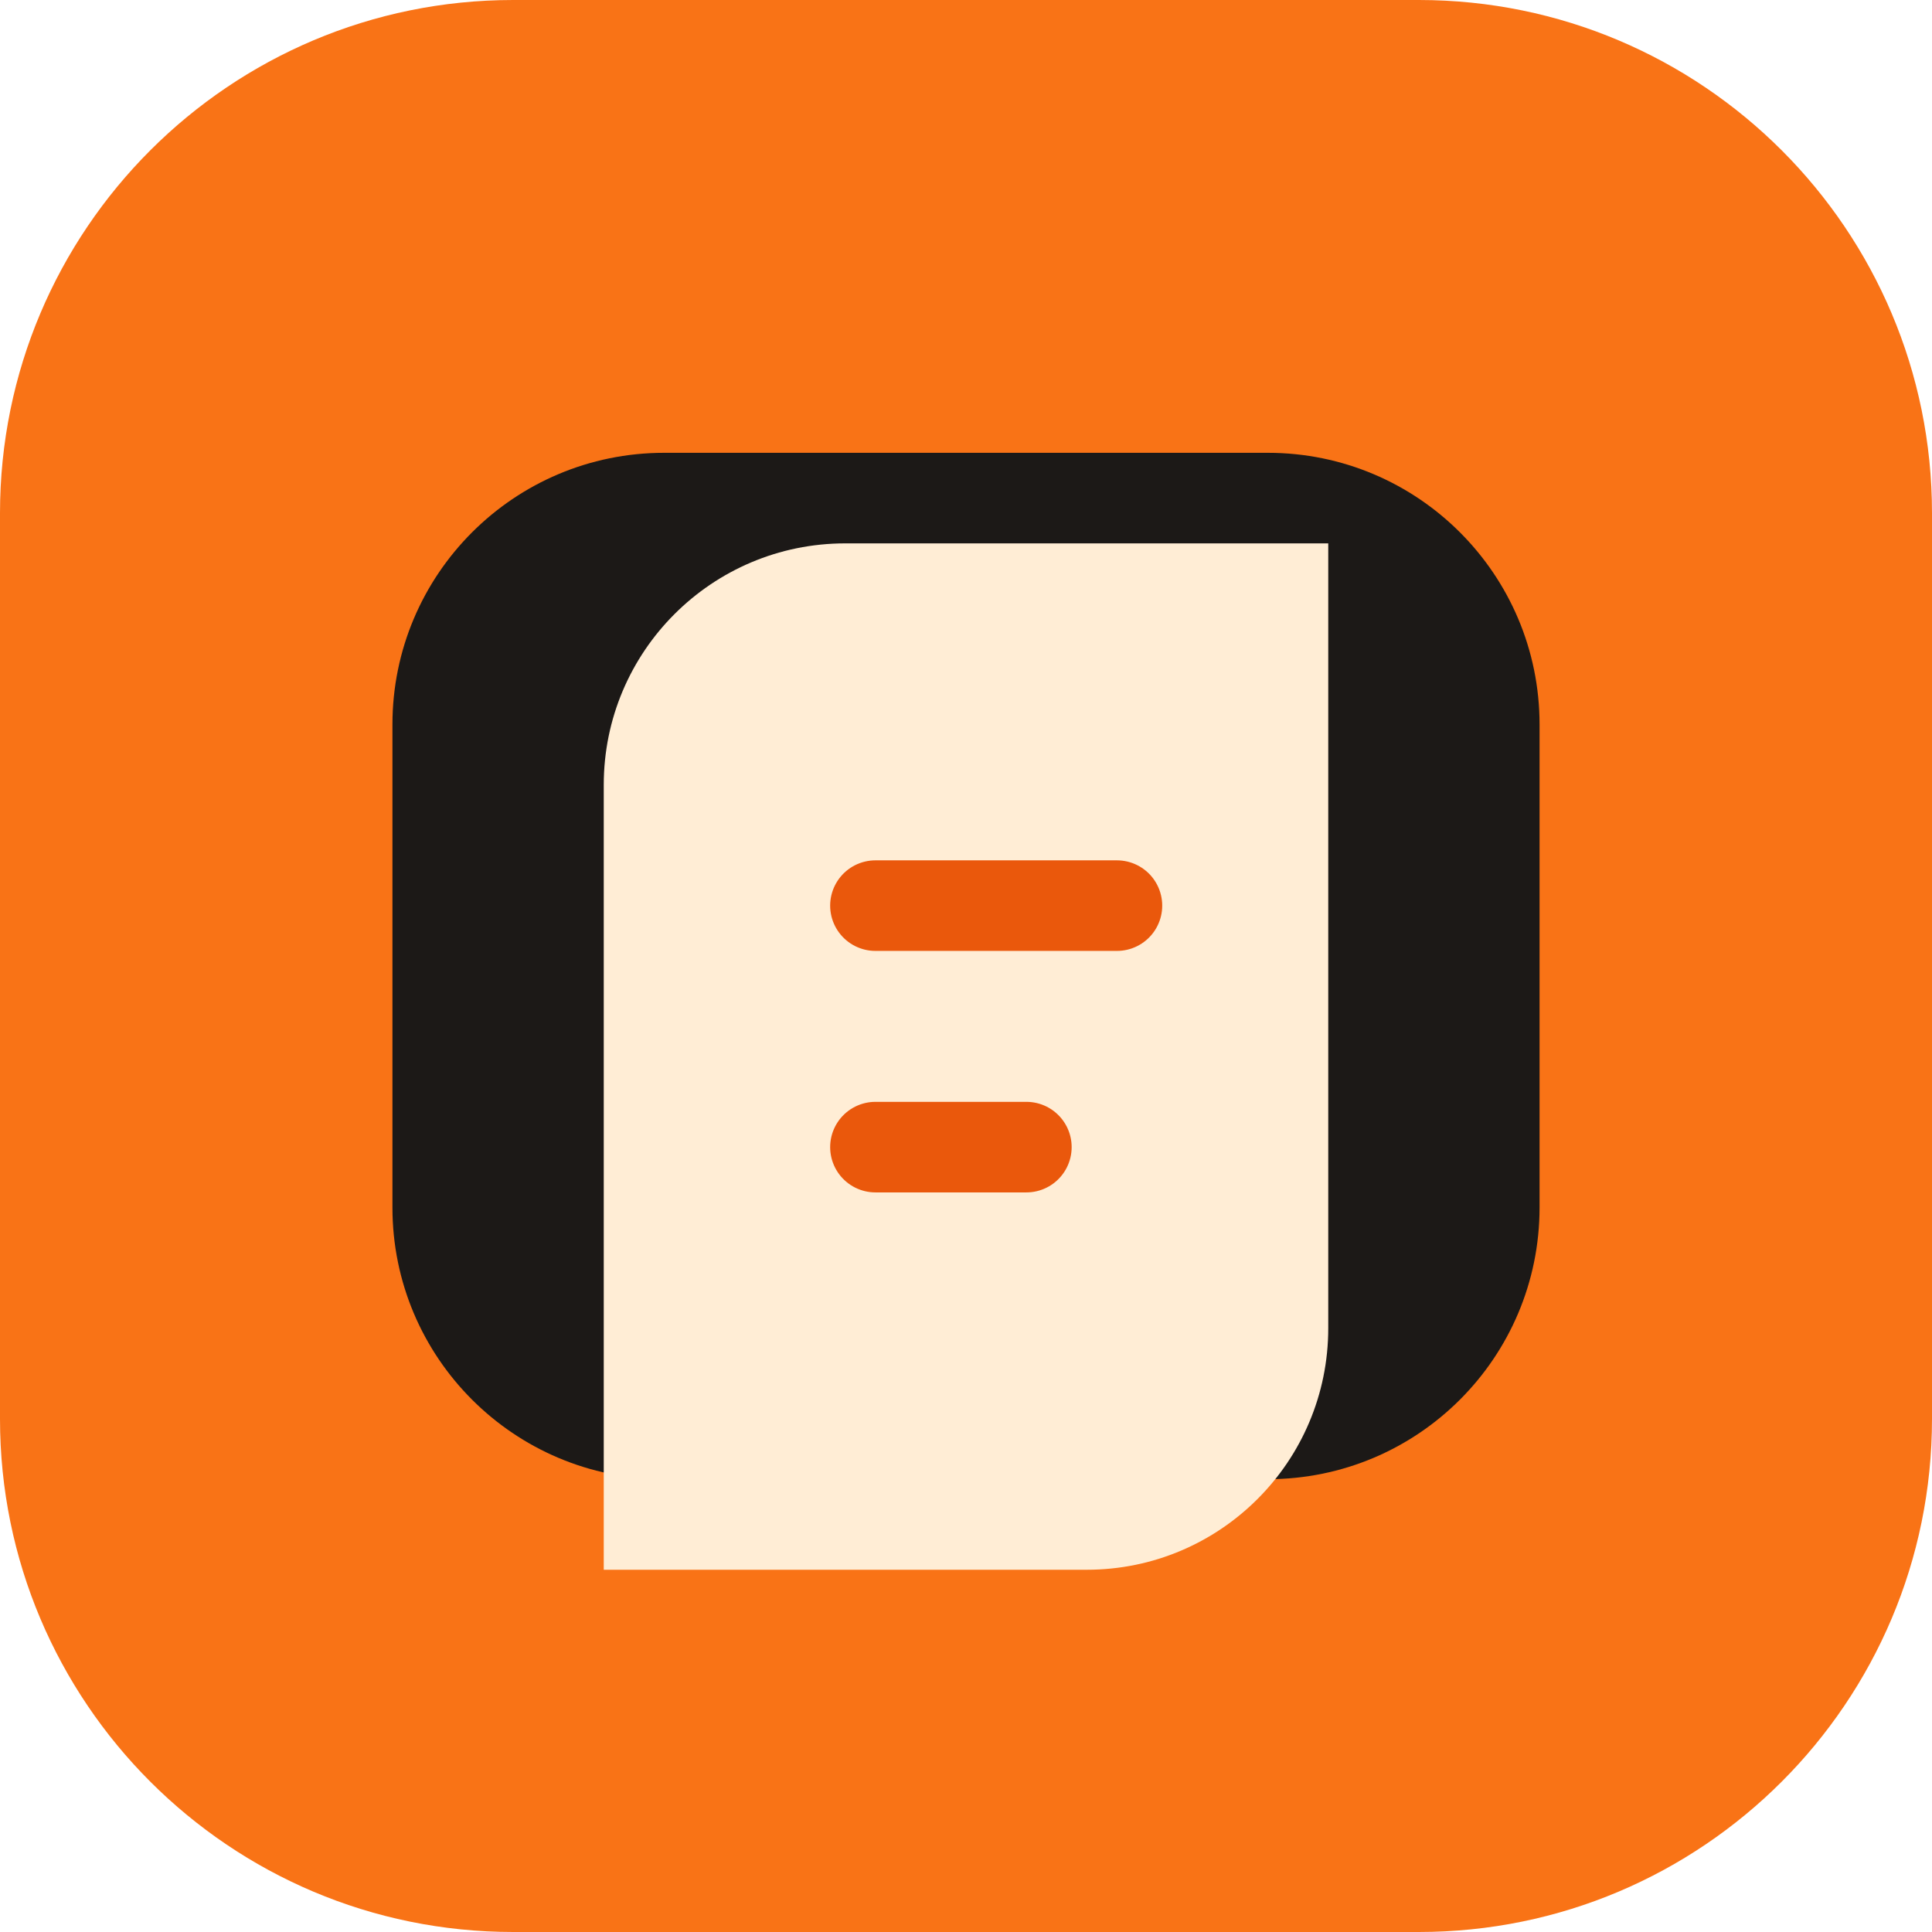
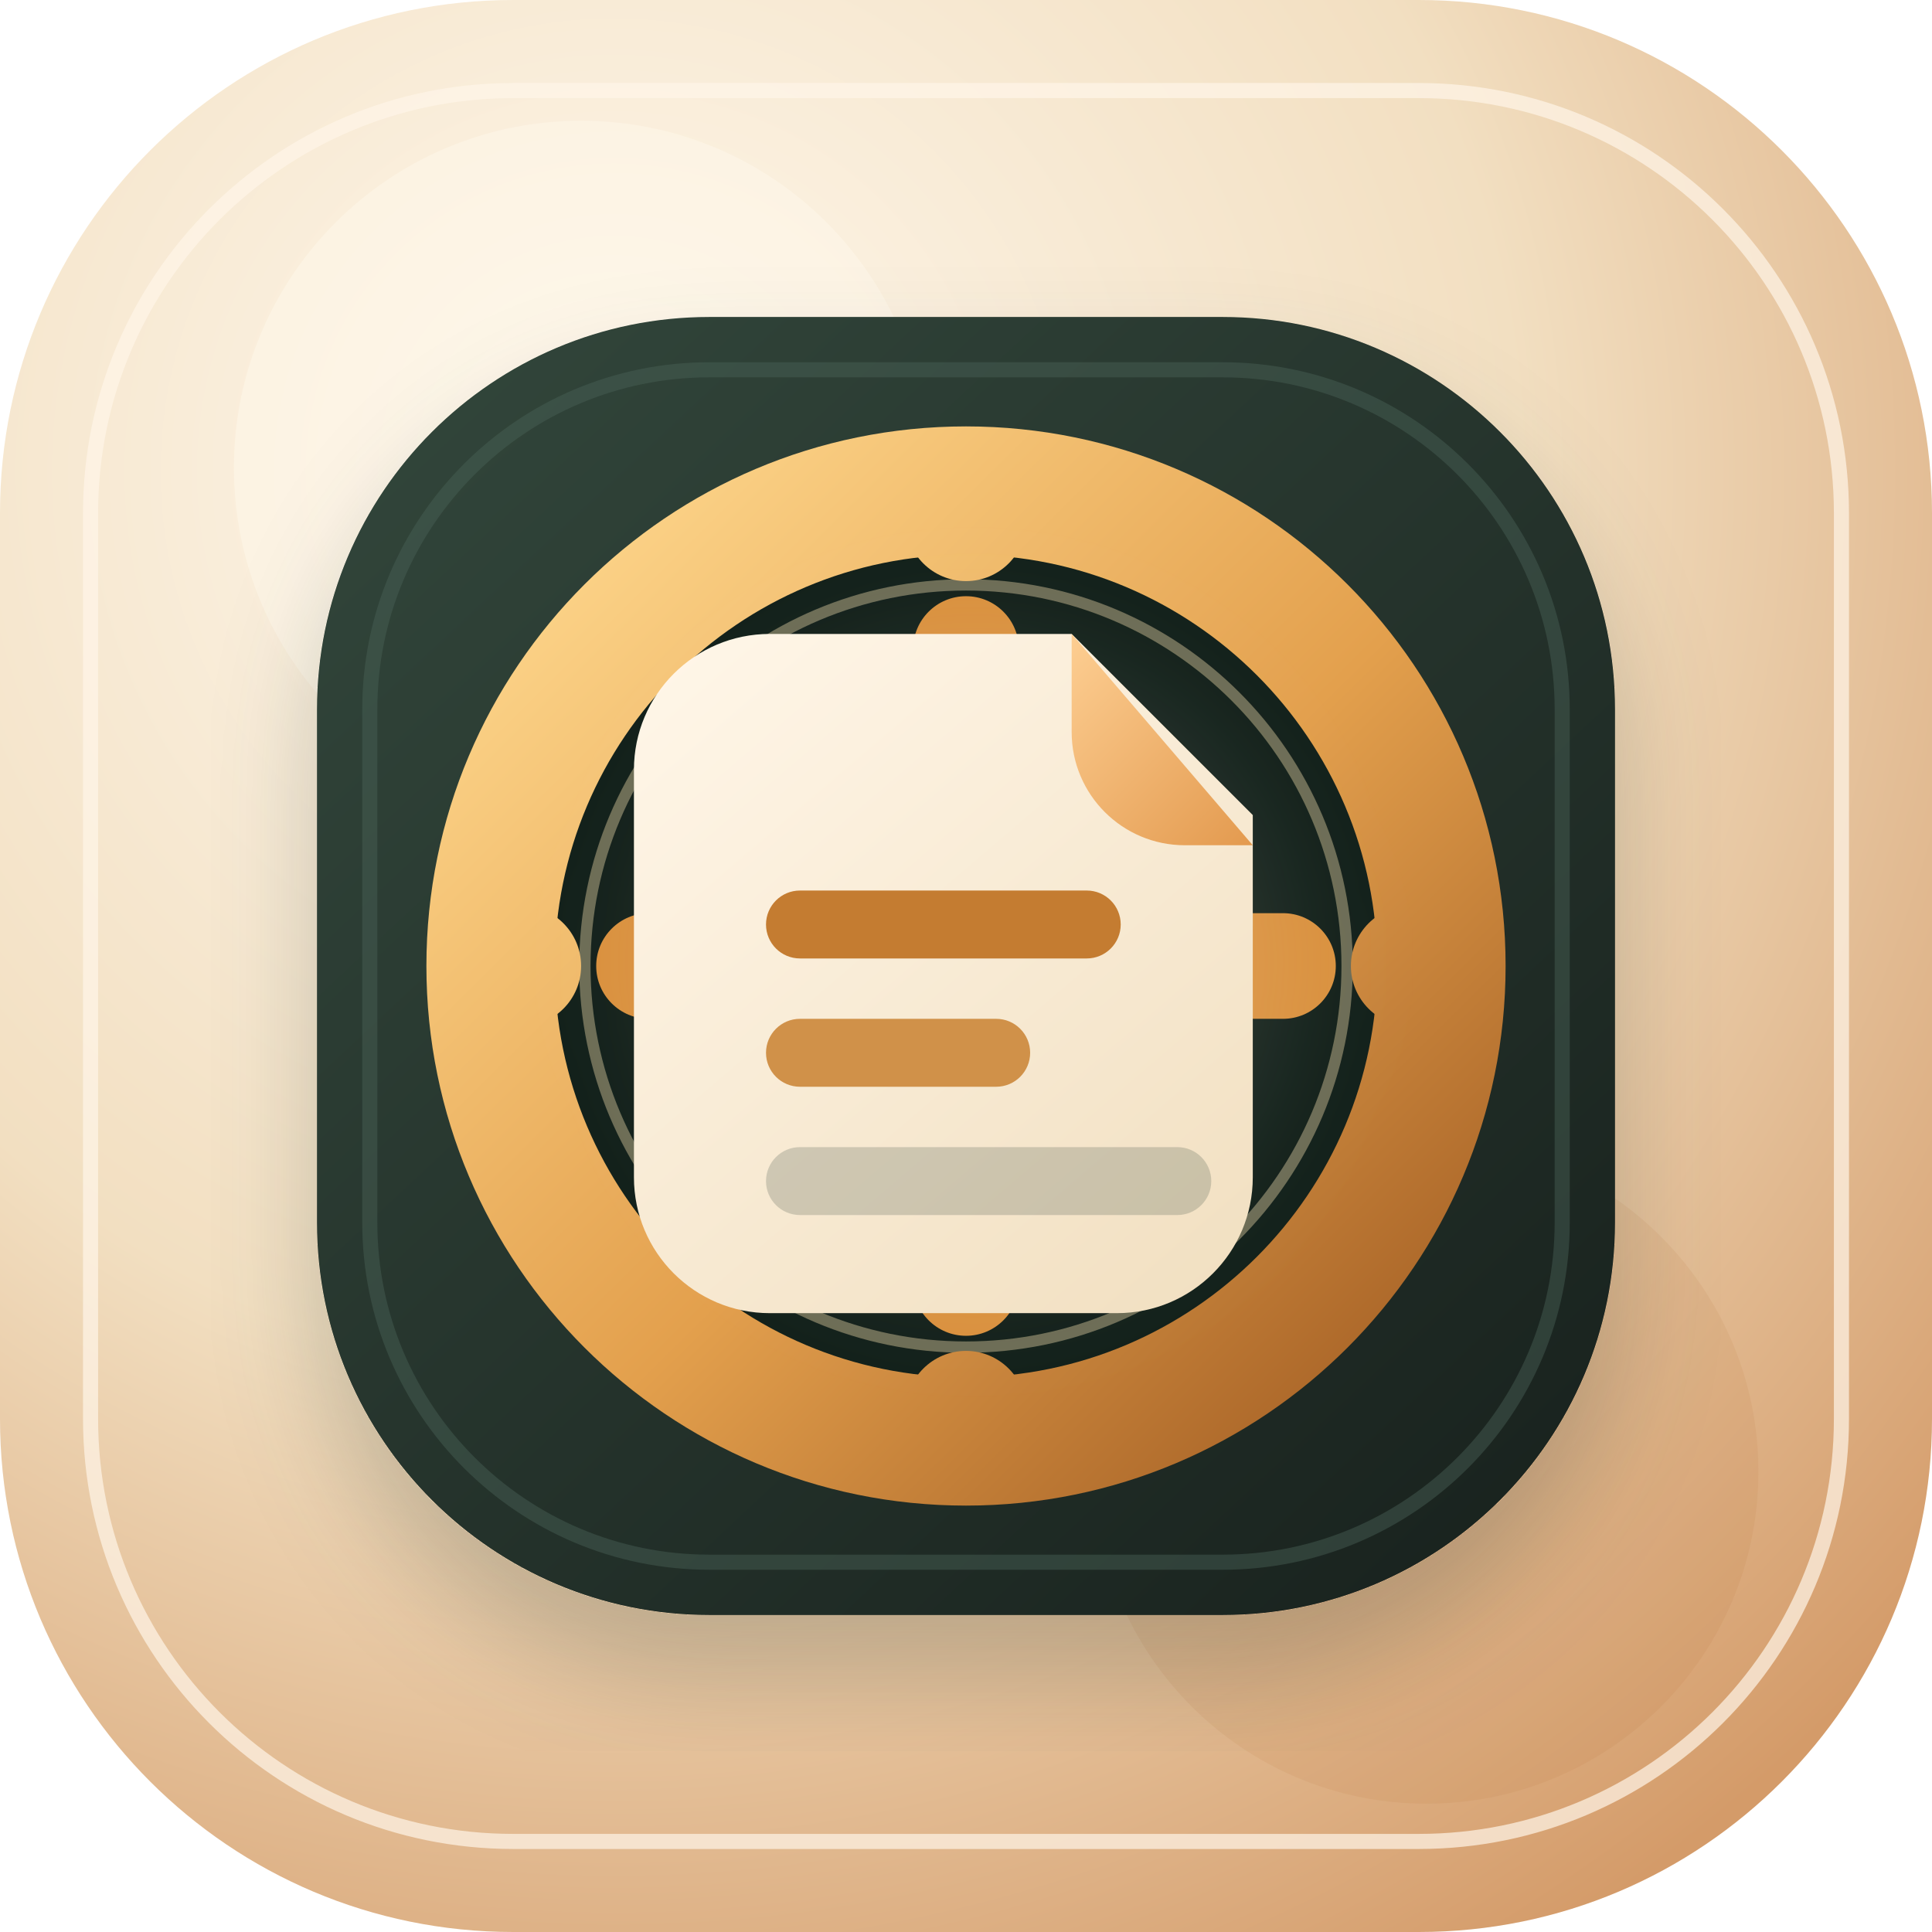
<svg xmlns="http://www.w3.org/2000/svg" width="512" height="512" viewBox="0 0 512 512" fill="none">
-   <rect width="512" height="512" rx="136" fill="#F97316" />
-   <rect x="104" y="120" width="304" height="272" rx="72" fill="#1C1917" />
-   <path d="M160 208C160 172.654 188.654 144 224 144H352V352C352 387.346 323.346 416 288 416H160V208Z" fill="#FFEDD5" />
-   <path d="M232 240H296" stroke="#EA580C" stroke-width="24" stroke-linecap="round" />
-   <path d="M232 304H272" stroke="#EA580C" stroke-width="24" stroke-linecap="round" />
+   <defs>
+     <radialGradient id="vault-icon-background" cx="0" cy="0" r="1" gradientUnits="userSpaceOnUse" gradientTransform="translate(164 126) rotate(49.3662) scale(456.991)">
+       <stop stop-color="#FFF8ED" />
+       <stop offset="0.52" stop-color="#F2DFC1" />
+       <stop offset="1" stop-color="#D49B69" />
+     </radialGradient>
+     <linearGradient id="vault-icon-shell" x1="100" y1="92" x2="414" y2="428" gradientUnits="userSpaceOnUse">
+       <stop stop-color="#32463B" />
+       <stop offset="1" stop-color="#18211D" />
+     </linearGradient>
+     <linearGradient id="vault-icon-metal" x1="136" y1="132" x2="382" y2="380" gradientUnits="userSpaceOnUse">
+       <stop stop-color="#FFD98F" />
+       <stop offset="0.54" stop-color="#E3A04D" />
+       <stop offset="1" stop-color="#A15C22" />
+     </linearGradient>
+     <linearGradient id="vault-icon-paper" x1="180" y1="168" x2="332" y2="346" gradientUnits="userSpaceOnUse">
+       <stop stop-color="#FFF6E8" />
+       <stop offset="1" stop-color="#F1DFC0" />
+     </linearGradient>
+     <linearGradient id="vault-icon-fold" x1="278" y1="166" x2="334" y2="222" gradientUnits="userSpaceOnUse">
+       <stop stop-color="#FFD297" />
+       <stop offset="1" stop-color="#E39A4F" />
+     </linearGradient>
+     <filter id="vault-icon-shadow" x="56" y="60" width="400" height="404" filterUnits="userSpaceOnUse" color-interpolation-filters="sRGB">
+       <feFlood flood-opacity="0" result="BackgroundImageFix" />
+       <feColorMatrix in="SourceAlpha" type="matrix" values="0 0 0 0 0 0 0 0 0 0 0 0 0 0 0 0 0 0 127 0" result="hardAlpha" />
+       <feOffset dy="16" />
+       <feGaussianBlur stdDeviation="14" />
+       <feComposite in2="hardAlpha" operator="out" />
+       <feColorMatrix type="matrix" values="0 0 0 0 0.127 0 0 0 0 0.188 0 0 0 0 0.159 0 0 0 0.22 0" />
+       <feBlend mode="normal" in2="BackgroundImageFix" result="effect1_dropShadow_502_7" />
+       <feBlend mode="normal" in="SourceGraphic" in2="effect1_dropShadow_502_7" result="shape" />
+     </filter>
+     <filter id="vault-icon-glow" x="92" y="90" width="328" height="332" filterUnits="userSpaceOnUse" color-interpolation-filters="sRGB">
+       <feFlood flood-opacity="0" result="BackgroundImageFix" />
+       <feBlend mode="normal" in="SourceGraphic" in2="BackgroundImageFix" result="shape" />
+       <feGaussianBlur stdDeviation="18" result="effect1_foregroundBlur_502_7" />
+     </filter>
+   </defs>
+   <rect width="512" height="512" rx="136" fill="url(#vault-icon-background)" />
+   <circle cx="154" cy="124" r="92" fill="#FFF8EC" fill-opacity="0.46" />
+   <circle cx="378" cy="390" r="88" fill="#A55E23" fill-opacity="0.08" />
+   <rect x="24" y="24" width="464" height="464" rx="112" stroke="#FFF6E8" stroke-opacity="0.7" stroke-width="4" />
+   <g filter="url(#vault-icon-shadow)">
+     <rect x="84" y="84" width="344" height="344" rx="104" fill="url(#vault-icon-shell)" />
+     <rect x="98" y="98" width="316" height="316" rx="90" stroke="#4B6358" stroke-opacity="0.45" stroke-width="4" />
+     <circle cx="256" cy="256" r="124" fill="#12201A" />
+     <circle cx="256" cy="256" r="126" stroke="url(#vault-icon-metal)" stroke-width="34" />
+     <circle cx="256" cy="256" r="101" stroke="#FFE7B5" stroke-opacity="0.38" stroke-width="3" />
+     <g fill="url(#vault-icon-metal)">
+       <circle cx="256" cy="138" r="16" />
+       <circle cx="374" cy="256" r="16" />
+       <circle cx="256" cy="374" r="16" />
+       <circle cx="138" cy="256" r="16" />
+     </g>
+     <g fill="#D9903D">
+       <rect x="242" y="158" width="28" height="70" rx="14" />
+       <rect x="242" y="284" width="28" height="70" rx="14" />
+       <rect x="158" y="242" width="70" height="28" rx="14" />
+       <rect x="284" y="242" width="70" height="28" rx="14" />
+     </g>
+     <g filter="url(#vault-icon-glow)">
+       <circle cx="258" cy="255" r="82" fill="#FFF6E8" fill-opacity="0.12" />
+     </g>
+     <path d="M204 168H284L332 216V312C332 331.882 315.882 348 296 348H204C184.118 348 168 331.882 168 312V204C168 184.118 184.118 168 204 168Z" fill="url(#vault-icon-paper)" />
+     <path d="M284 168V194C284 210.569 297.431 224 314 224H332L284 168Z" fill="url(#vault-icon-fold)" />
+     <rect x="203" y="236" width="94" height="18" rx="9" fill="#C47C31" />
+     <rect x="203" y="270" width="70" height="18" rx="9" fill="#D09149" />
+     <rect x="203" y="304" width="118" height="18" rx="9" fill="#2B3C33" fill-opacity="0.2" />
+   </g>
</svg>
